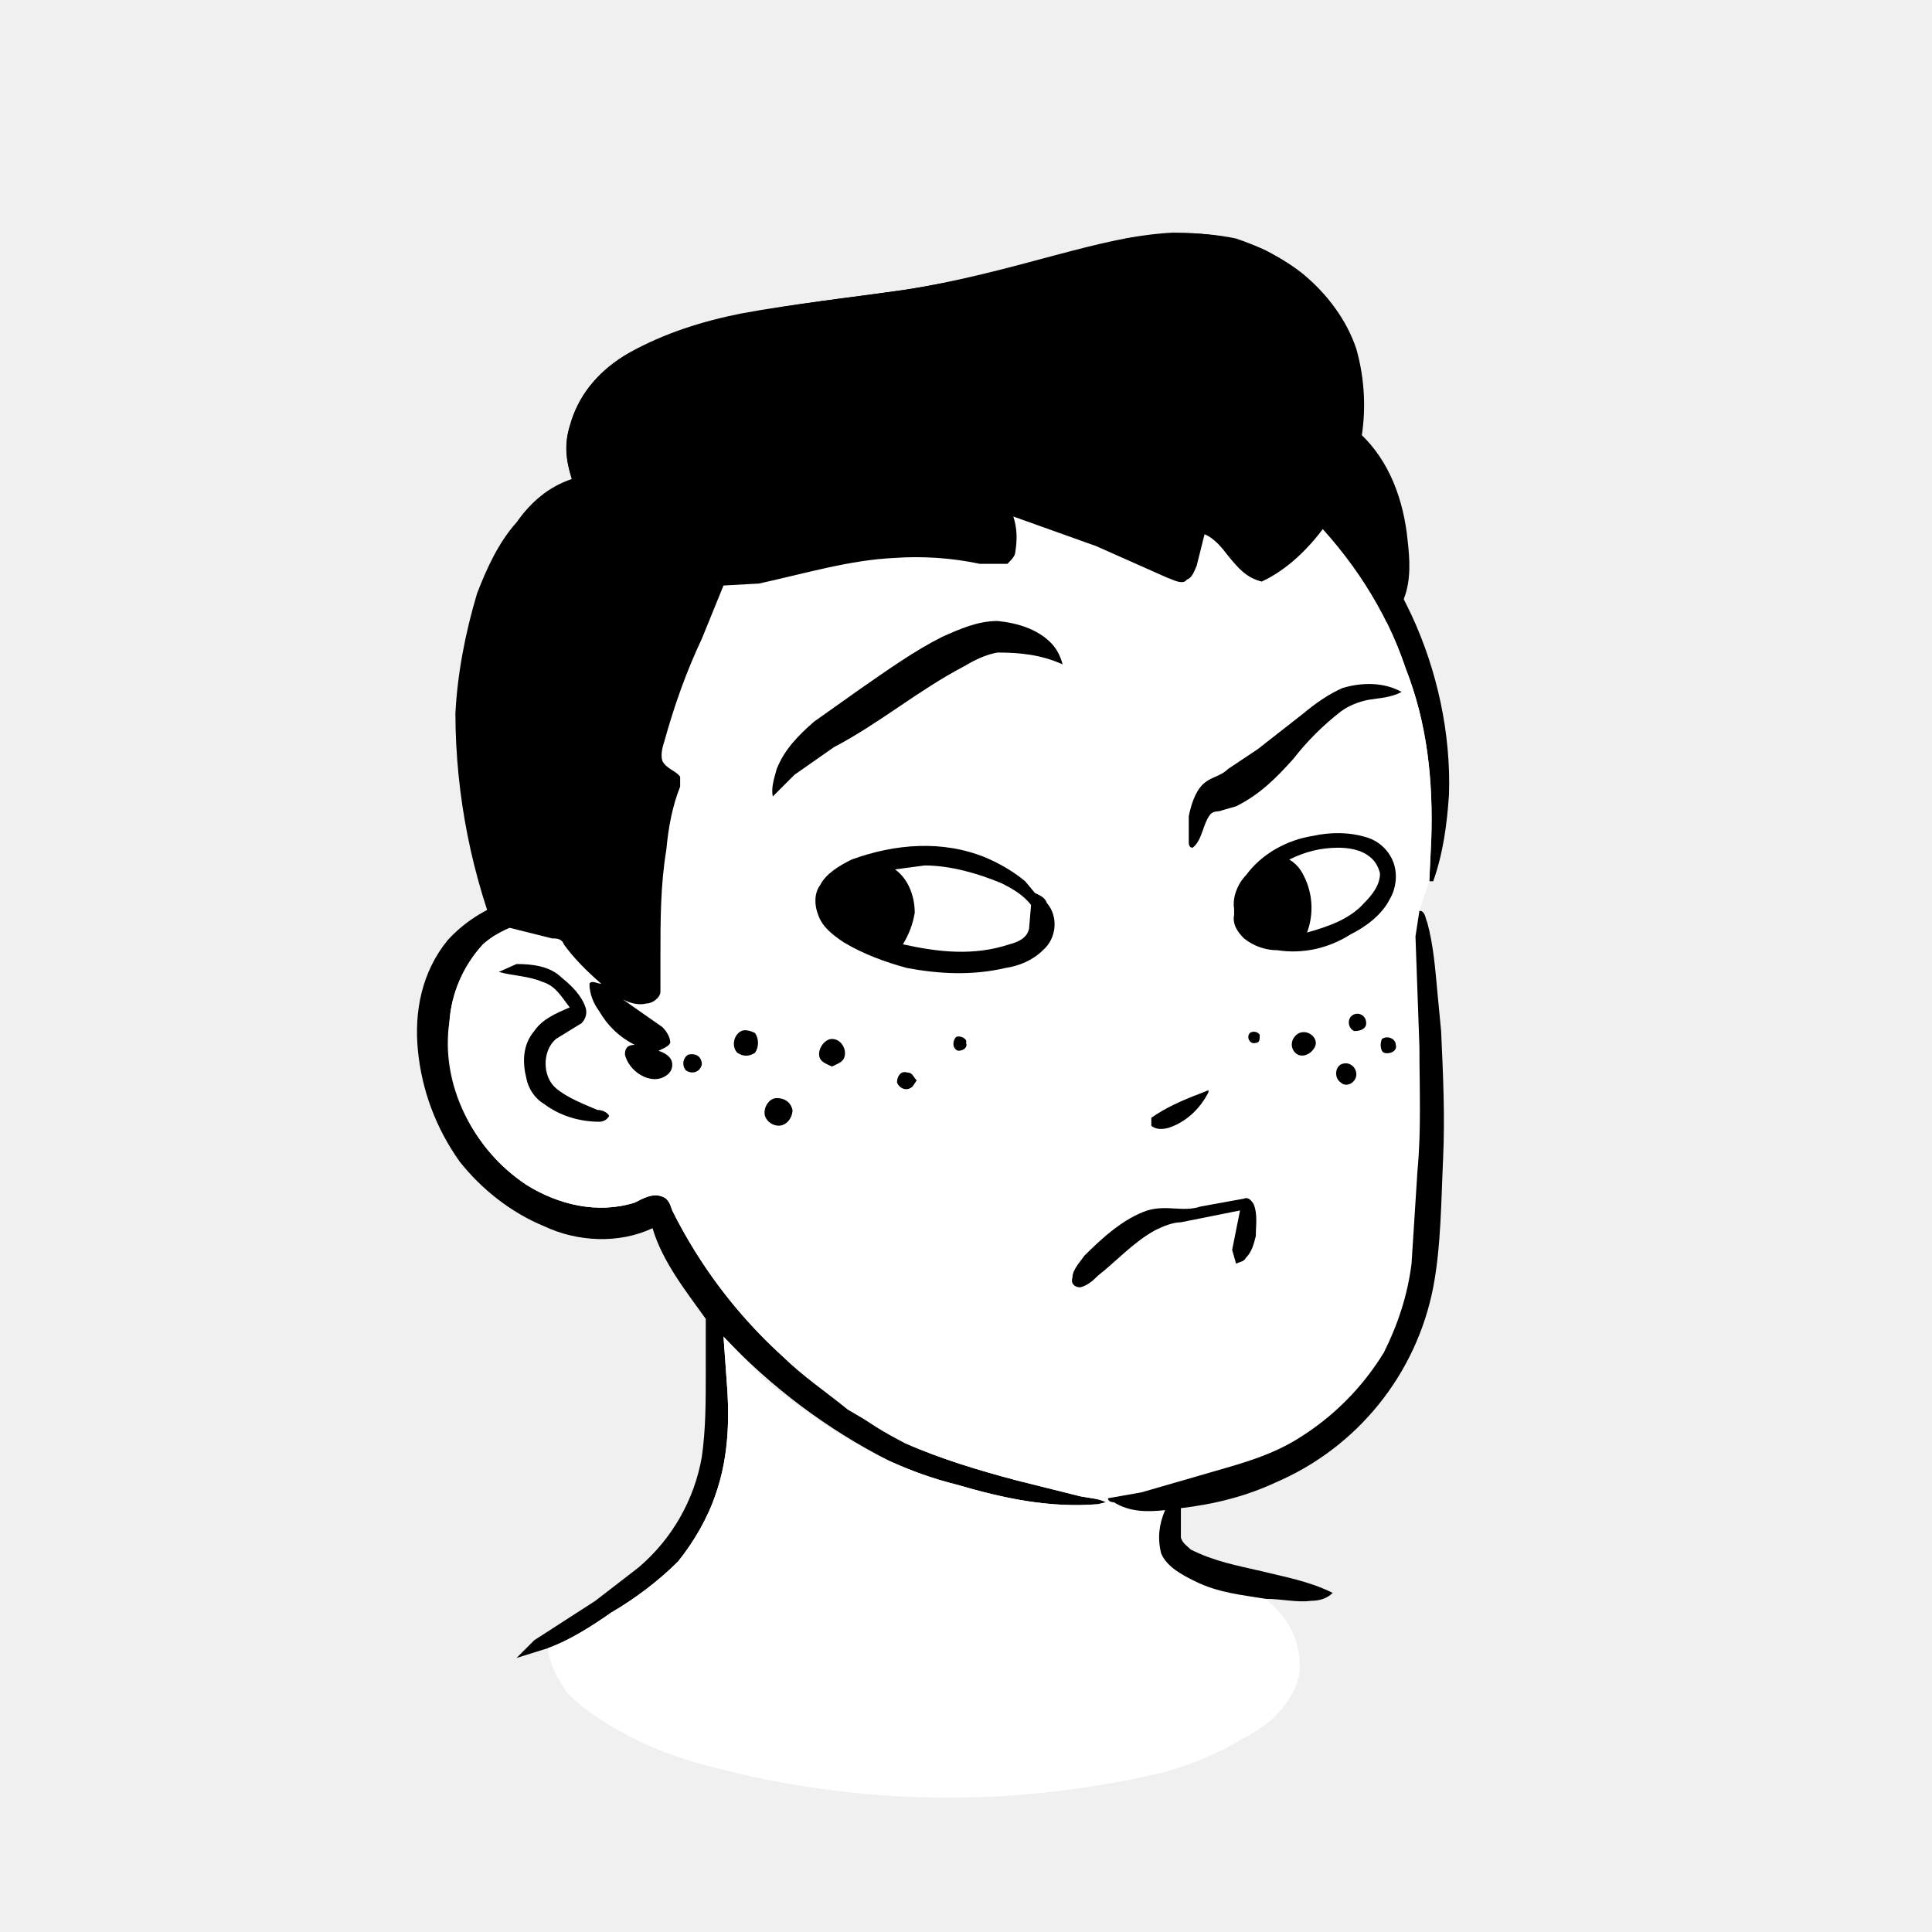
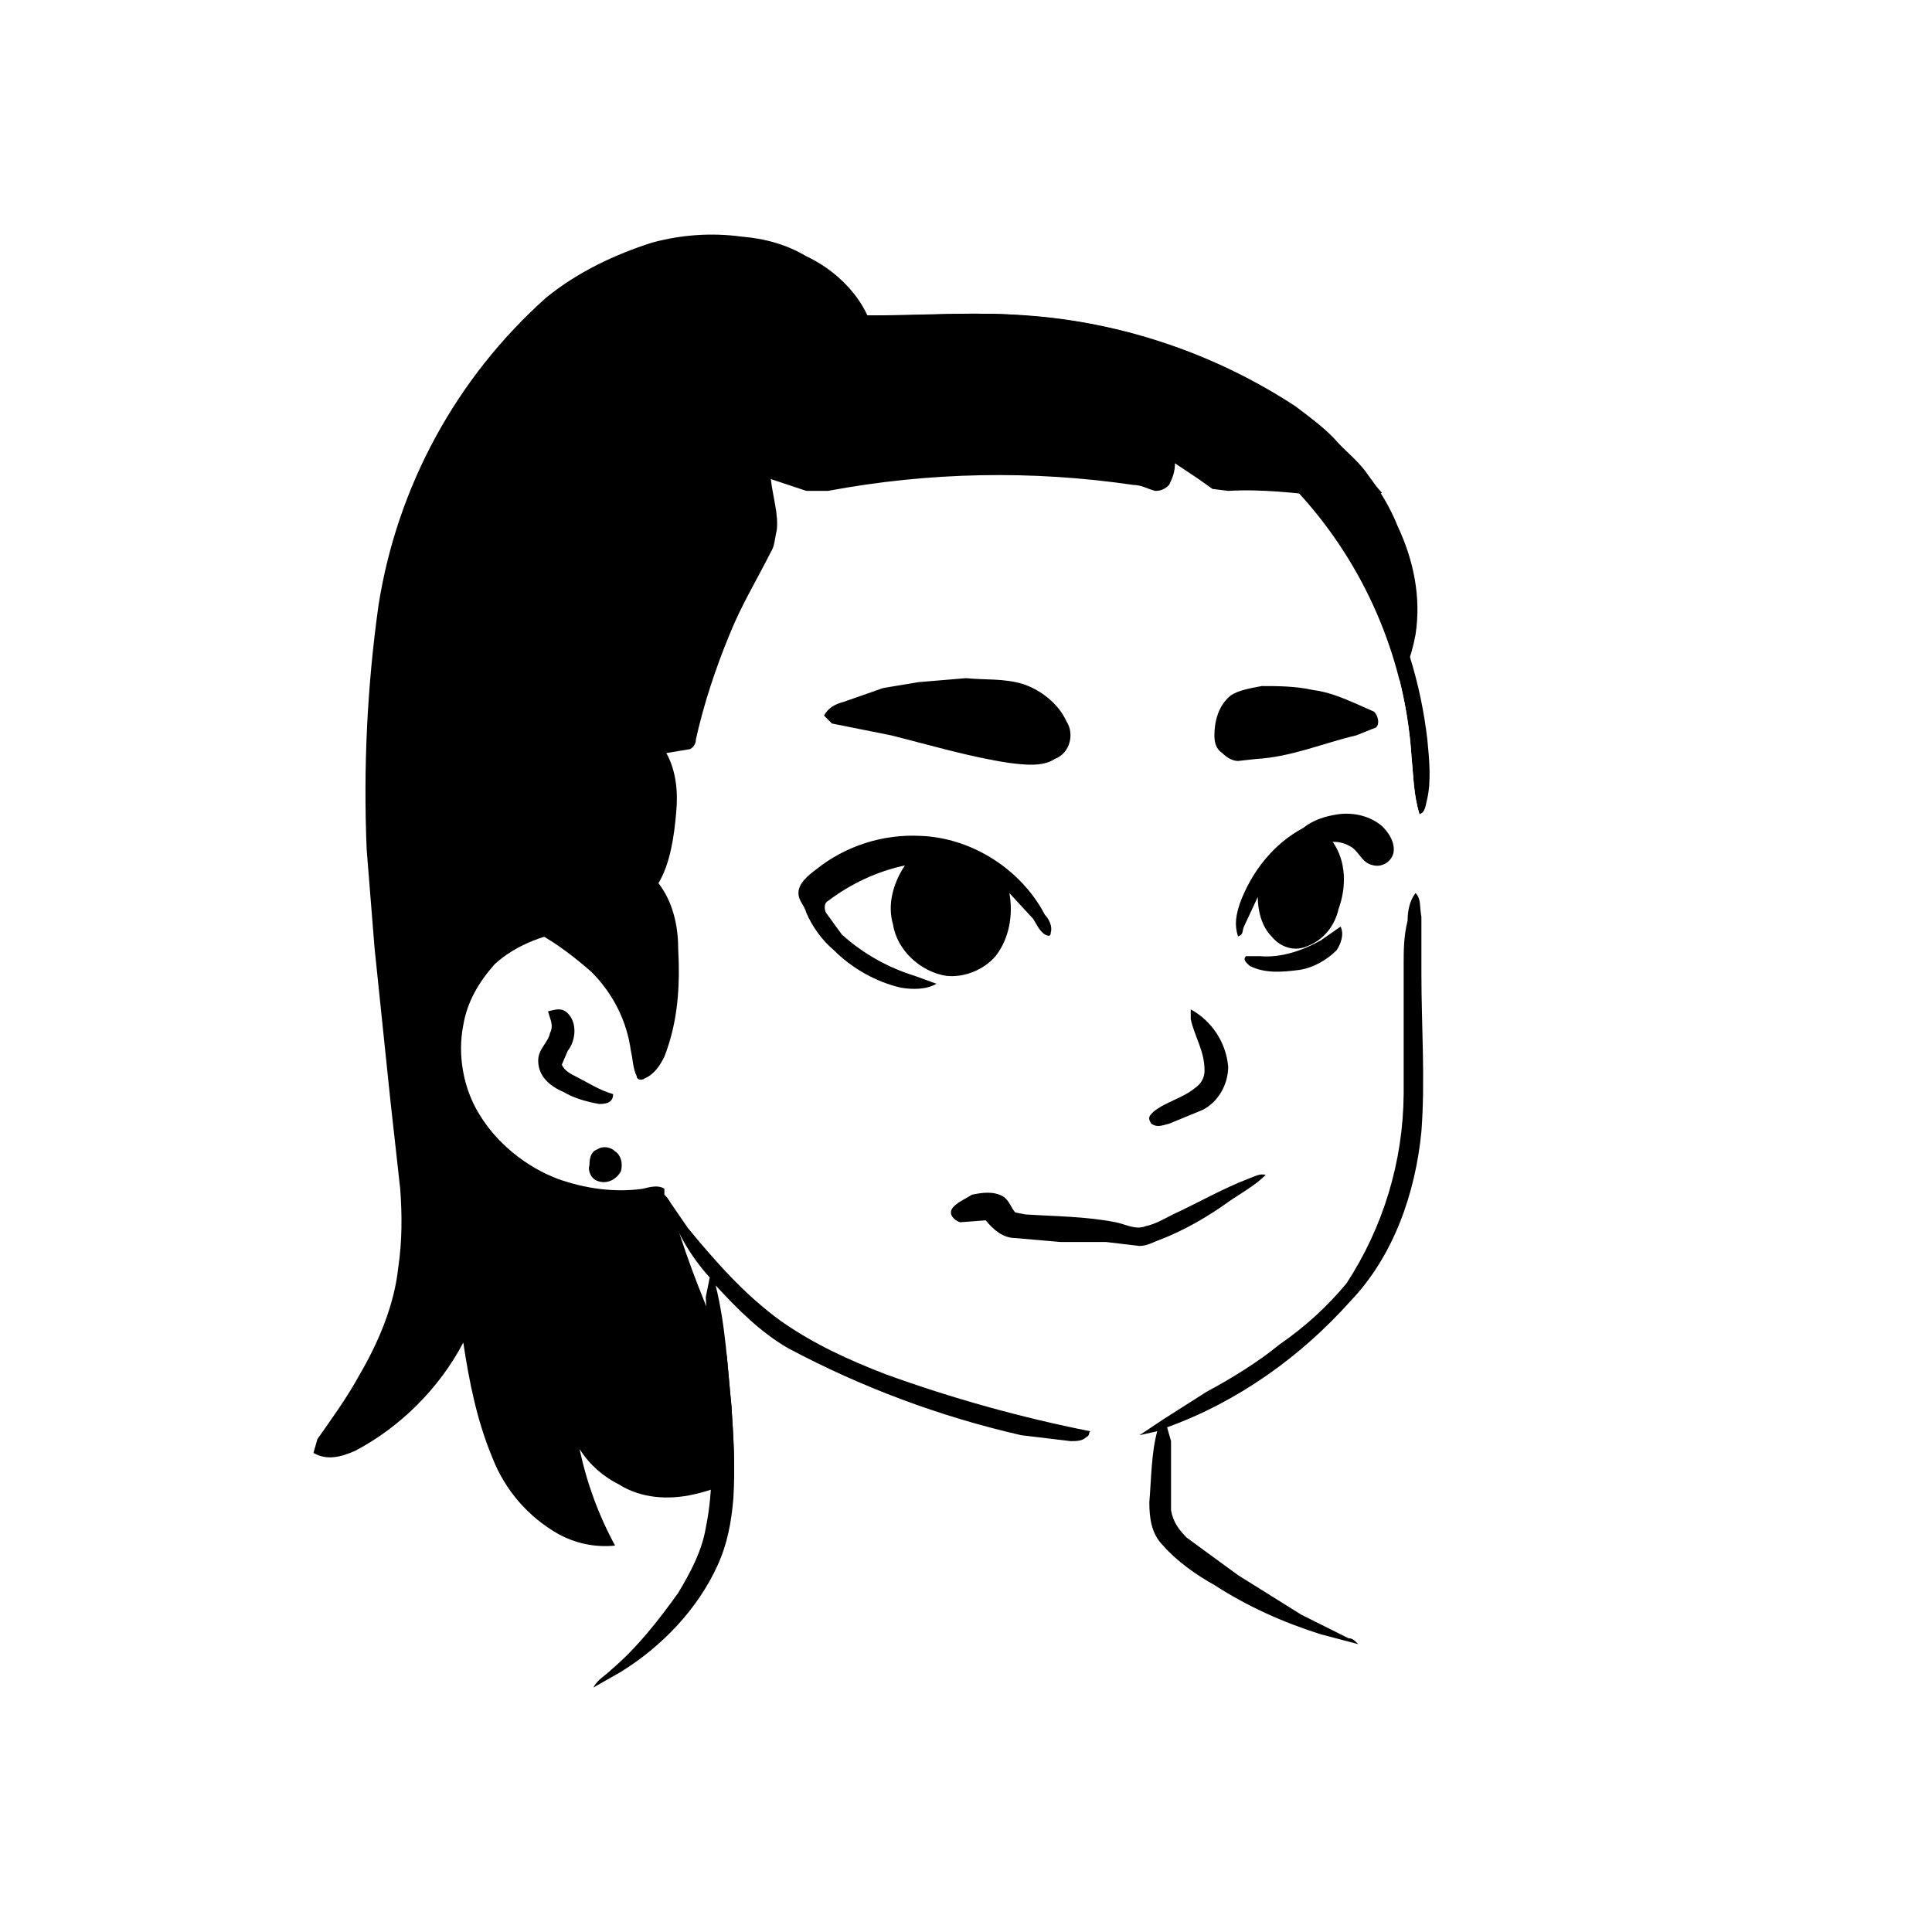
<svg xmlns="http://www.w3.org/2000/svg" viewBox="0 0 980 980" fill="none" shape-rendering="auto">
  <mask id="viewboxMask">
    <rect width="980" height="980" rx="0" ry="0" x="0" y="0" fill="#fff" />
  </mask>
  <g mask="url(#viewboxMask)">
+     <rect fill="#ffffff" width="980" height="980" x="0" y="0" />
    <g transform="translate(10 -60)">
-       <path d="M632 187c17 9 33 22 41 40 9 17 10 35 7 53 15 14 22 34 24 54 1 9 2 20-2 30-1 3-3 8-7 11l-4 1-10-8c-9-12-16-24-23-37-7 10-17 19-28 24l-6-3c-9-5-14-17-23-21l-5 18c-1 3-3 6-6 6-6-1-12-3-17-6-22-10-45-20-69-27 2 6 3 12 1 18 0 2-2 4-4 6h-14a188 188 0 0 0-69 0c-6 1-12 5-19 7l-48 20-12 26c-5 12-9 25-12 37-1 3-2 7-1 10 2 4 7 5 9 9v5c-4 10-6 22-7 33-3 16-3 33-3 49v21c0 3-3 6-7 6-4 1-8 0-12-2l19 14c3 2 5 4 5 8-1 2-4 3-6 4 3 1 5 2 6 5 2 3 1 6-2 8-5 3-12 1-16-2-2-3-5-7-5-11 1-2 3-2 5-3-6-3-10-7-15-11-11-9-25-15-37-22l-11-7-4-7a322 322 0 0 1-24-121c1-20 5-41 11-61 5-13 11-26 20-36 7-10 16-18 28-22-3-10-4-20 0-29 4-15 15-27 29-35 18-10 37-16 57-20 27-5 56-8 83-12 26-4 52-11 78-18 19-5 38-10 58-11 16 0 32 2 47 9Z" fill="#000000" />
-       <path d="M528 244c41 6 80 22 113 47 28 21 50 49 65 81 13 28 20 60 19 91-1 15-3 30-8 44h-2l1-21c1-30-2-59-13-87-10-30-28-57-50-79-42-40-98-62-156-63a243 243 0 0 0-196 94 207 207 0 0 0-40 139l2 25c8 0 19 0 25 7l-3 3-17 1c-12 1-24 5-33 13a64 64 0 0 0-17 39c-5 32 12 65 39 83 16 10 36 15 55 9 4-2 9-5 14-3 3 1 4 4 5 7a251 251 0 0 0 90 100c8 7 18 13 28 18 18 8 38 14 57 19l32 8c5 1 9 1 13 3l-4 1c-25 2-48-3-72-10-12-3-23-7-34-12a306 306 0 0 1-84-63l2 28c1 17 0 35-6 52-4 12-11 24-19 34-10 10-22 19-34 26-10 7-21 14-32 18l-16 5 9-9 31-20 22-17a95 95 0 0 0 32-56c2-14 2-28 2-43v-27c-10-14-22-29-27-46-17 8-38 7-55-1-17-7-32-19-43-33-12-17-19-36-21-56s2-40 15-56c9-10 22-18 35-21-4-14-6-29-6-44a234 234 0 0 1 83-173 249 249 0 0 1 199-55Z" fill="#000" />
-       <path d="M653 320c22 22 40 49 50 79 11 28 14 57 13 87l-1 21-5 15-2 13 2 56c0 21 1 42-1 63l-3 47c-2 16-7 31-14 45-11 18-26 33-44 44-13 8-27 12-41 16l-38 11-17 3c0 1 1 2 3 2 8 5 17 5 26 4-3 7-4 14-2 22 3 7 11 11 17 14 12 6 24 7 36 9 7 6 14 14 16 24 2 8 2 16-2 23-5 10-14 18-24 23-13 8-27 14-42 18a468 468 0 0 1-222-1c-17-4-33-9-48-17-12-6-23-13-32-22-5-7-9-14-10-23 11-4 22-11 32-18 12-7 24-16 34-26 8-10 15-22 19-34 6-17 7-35 6-52l-2-28 22 23c19 15 40 30 62 40 11 5 22 9 34 12 24 7 47 12 72 10l4-1c-4-2-8-2-13-3l-32-8c-19-5-39-11-57-19l-29-17c-11-9-23-17-33-27a251 251 0 0 1-56-74c-1-3-2-6-5-7-5-2-10 1-14 3-19 6-39 1-55-9a88 88 0 0 1-39-83c1-14 7-28 17-39 9-8 21-12 33-13l17-1 3-3c-6-7-17-7-25-7l-2-25a207 207 0 0 1 40-139 243 243 0 0 1 196-94c58 1 114 23 156 63Z" fill="#ffffff" />
-       <path d="M710 522c3 0 3 4 4 6 3 11 4 23 5 34l2 21c1 22 2 43 1 65-1 21-1 44-5 65a136 136 0 0 1-80 99c-15 7-31 11-48 13v15c1 3 3 4 5 6 12 6 23 8 36 11 12 3 24 5 36 11-3 3-7 4-11 4-7 1-15-1-23-1-12-2-24-3-36-9-6-3-14-7-17-14-2-8-1-15 2-22-9 1-18 1-26-4-2 0-3-1-3-2l17-3 38-11c14-4 28-8 41-16 18-11 33-26 44-44 7-14 12-29 14-45l3-47c2-21 1-42 1-63l-2-56 2-13ZM252 549c8 0 17 1 23 7 5 4 10 9 12 15 1 3 0 6-2 8l-13 8c-7 6-7 19 0 25 6 5 14 8 21 11 2 0 5 1 6 3-1 2-3 3-5 3-10 0-20-3-28-9-5-3-8-8-9-13-2-8-2-17 4-24 4-6 11-9 18-12-4-5-7-11-14-13-7-3-15-3-22-5l9-4Z" fill="#000" />
-       <path d="M684 485c6 2 11 7 13 13s1 13-2 18c-4 8-12 14-20 18-11 7-24 10-37 8-6 0-12-2-17-6-3-3-6-7-5-12v-3c-1-6 2-13 6-17 8-11 21-18 34-20 9-2 19-2 28 1ZM490 495c7 3 14 7 20 12l5 6c2 1 5 2 6 5 6 7 5 18-2 24-5 5-12 8-19 9-17 4-34 3-50 0-11-3-22-7-32-13-6-4-11-8-13-14-2-5-2-11 1-15 3-6 10-10 16-13 22-8 46-10 68-1Z" fill="#000000" />
-       <path d="M669 490c5 0 11 1 15 4 3 2 5 5 6 9 0 6-4 11-8 15-7 8-18 12-29 15 3-8 3-17 0-25-2-5-4-9-9-12 8-4 16-6 25-6ZM459 499c13 0 27 4 39 9 6 3 11 6 15 11l-1 12c-1 5-6 7-10 8-18 6-36 4-54 0 3-5 5-10 6-16 0-8-3-17-10-22l15-2Z" fill="#fff" />
-       <path d="M496 375c10 1 20 4 27 11 3 3 5 7 6 11-11-5-22-6-33-6-6 1-12 4-17 7-23 12-43 29-66 41l-20 14-11 11c-1-5 1-10 2-14 4-10 11-17 19-24l24-17c13-9 27-19 41-26 9-4 18-8 28-8ZM701 411c-6 3-11 3-17 4-5 1-10 3-14 6-9 7-17 15-24 24-9 10-17 18-29 24l-7 2c-2 1-4 0-6 2-4 5-4 13-9 17-2 0-2-2-2-3v-13c1-5 3-12 7-16s9-4 13-8l15-10 23-18c6-5 13-10 20-13 10-3 21-3 30 2Z" fill="#000000" />
-       <path d="M676 575c3-2 7 0 7 4 0 3-3 4-6 4-3-1-4-6-1-8ZM366 583c2-1 5 0 7 1 2 3 2 7 0 10-3 2-6 2-9 0-3-3-2-9 2-11ZM624 584c1-1 4-1 5 1 0 2 0 4-2 4-3 1-5-3-3-5ZM649 584c5-2 10 3 8 7s-7 6-10 3-2-8 2-10ZM475 586c2-1 6 1 5 3 1 2-1 4-4 4-3-1-3-5-1-7ZM691 587c3-2 7 0 7 3 1 3-3 5-6 4-2-1-2-5-1-7ZM412 587c5 0 8 6 6 10-1 2-4 3-6 4-2-1-5-2-6-4-2-4 2-10 6-10ZM339 595c4-1 7 1 7 5-1 4-5 5-8 3-2-2-2-6 1-8ZM670 600c4-2 8 1 8 5s-5 7-8 4c-3-2-3-7 0-9ZM450 604c3 0 3 2 5 4l-2 3c-3 3-7 1-8-2 0-3 2-6 5-5ZM384 617c4 0 7 2 8 6 0 4-3 8-7 8-3 0-6-2-7-5-1-4 2-9 6-9Z" fill="#000000" />
-       <path d="M603 613v1c-4 8-11 15-20 18-3 1-7 1-9-1v-4c7-5 16-9 24-12l5-2Z" fill="#000000" />
-       <path d="M621 668c2-1 4 1 5 3 2 5 1 11 1 16-1 4-2 8-5 11-1 2-3 2-5 3l-2-7 4-20-30 6c-4 0-9 2-13 4-11 6-20 16-29 23-2 2-5 5-9 6-3 0-5-2-4-5 0-4 4-8 6-11 9-9 20-19 32-23 10-3 18 1 27-2l22-4Z" fill="#000000" />
-       <path d="M617 181c12 4 24 10 34 18 12 10 22 23 27 38a105 105 0 0 1-16 90c-8 11-19 22-32 28-8-2-12-7-17-13-3-4-7-9-12-11l-4 16c-1 2-2 6-5 7-2 3-7 0-10-1l-36-16-42-15c2 6 2 12 1 18 0 2-2 4-4 6h-14c-14-3-29-4-43-3-23 1-46 8-69 13l-18 1-11 27c-8 17-14 34-19 52-1 3-2 7-1 10 2 4 7 5 9 8v5c-4 10-6 21-7 32-3 18-3 36-3 55v17c0 3-4 6-7 6-4 1-8 0-12-2l20 14c2 2 4 5 4 8-1 2-4 3-6 4 3 1 7 3 7 7s-3 6-6 7c-7 2-16-4-18-12 0-3 1-5 5-5-8-4-14-10-18-17-3-4-5-9-5-14 1-2 4 0 6 0-7-6-14-13-19-20-1-3-4-3-6-3l-24-6c-2-1-6-1-7-4l-5-17-8-43a370 370 0 0 1-1-71l7-31a118 118 0 0 1 49-59c-4-10-5-19-2-29 4-15 14-27 28-35 17-11 37-17 57-21 28-6 57-9 85-13 26-4 51-10 76-17l36-9c19-3 37-4 56 0Z" fill="#000000" />
+       <path d="M366 180c12 1 23 4 33 10 13 6 25 17 31 30 27 0 54-2 81 0a287 287 0 0 1 136 46c8 6 16 12 22 19 5 5 11 10 15 16 6 8 11 16 15 26 8 17 12 36 9 55-2 11-6 22-13 30-3 4-9 5-12 1-7-8-13-19-19-28-14-26-27-51-42-76l-16-1c-3 0-5-2-8-5l-11-8c-1 4-2 8-5 11-1 2-4 3-6 3-4-1-7-3-11-3a344 344 0 0 0-103-4 550 550 0 0 0-63 7l-18-6c1 8 4 17 3 26-1 4 0 7-2 10l-13 23-11 24c-6 16-11 32-14 48-1 2-2 5-4 6l-12 2c5 8 5 18 5 28-1 13-2 27-9 38 7 10 10 21 10 33 2 19 0 39-8 56l-7 10c2 23 6 47 13 70 7 24 17 48 27 71l17 36c1 3 3 7 1 10-2 6-6 10-11 14-7 5-15 8-24 10-13 3-27 2-38-5-8-4-15-10-20-18a180 180 0 0 0 18 49c-10 1-20-1-29-6a76 76 0 0 1-33-38c-8-19-12-39-15-59-12 23-32 43-55 55-7 3-14 5-21 1l2-7c7-10 15-21 21-32 10-17 18-36 20-55 2-13 2-27 1-40l-5-45-8-77-4-50a685 685 0 0 1 6-124 264 264 0 0 1 85-156c16-13 35-22 54-28 15-4 30-5 45-3Z" fill="#000000" />
+       <path d="M495 231a231 231 0 0 1 219 204c1 10 2 21 0 30-1 4-1 7-4 8-3-10-3-19-4-29a220 220 0 0 0-239-205c-42 4-83 19-117 44l-17 13a221 221 0 0 0-78 164c0 23 7 43 15 64h17c3 1 4 4 2 6l-6 2c-15 1-31 7-42 17-8 9-14 19-16 31-3 15 0 32 8 45 9 15 24 27 40 33 14 5 29 7 43 5 4-1 8-2 11 0v3c-5 5-11 6-18 7-16 3-33-1-47-8a86 86 0 0 1-47-58c-4-18-1-37 9-53 8-12 20-21 34-26-7-14-10-28-12-43-2-18-2-35 0-53 1-13 4-25 8-38a227 227 0 0 1 99-122c41-28 92-43 142-41Z" fill="#000" />
+       <path d="M535 244a220 220 0 0 1 171 200c1 10 1 19 4 29l-2 18v22c-3 4-4 9-4 14-2 8-2 15-2 23v65c0 21-3 42-11 61-4 13-10 24-18 35-10 12-21 22-34 31-11 9-24 17-37 24l-22 14-12 8 9-2c-3 11-3 24-4 36 0 8 1 16 7 22a235 235 0 0 0 81 45c6 7 11 16 13 25 1 9 0 18-4 27-6 10-14 18-23 24-13 10-28 17-43 22a417 417 0 0 1-217 11c-16-3-33-9-48-17-10-5-21-12-28-21-6-6-10-14-11-22-2-10 0-21 5-30 21-13 39-32 49-54 5-11 7-22 8-34 1-16 0-32-1-47-2-20-3-41-8-61 11 12 23 24 37 32 17 11 36 20 55 26 20 7 41 13 63 18l25 3c3 0 6 0 8-2 2-1 1-2 2-3l-17-2c-29-7-58-16-87-27-18-7-36-15-53-27-18-13-33-30-47-47l-11-16-1-1v-3c-3-2-7-1-11 0-14 2-29 0-43-5-16-6-31-18-40-33-8-13-11-30-8-45 2-12 8-22 16-31 11-10 27-16 42-17l6-2c2-2 1-5-2-6h-17c-8-21-15-41-15-64-1-14 2-27 5-41a221 221 0 0 1 73-123l17-13a230 230 0 0 1 185-39Z" fill="#ffffff" />
+       <path d="M708 513c3 3 2 7 3 12v29c0 26 2 54 0 80-3 31-14 63-36 86-25 28-57 51-93 64l2 7v35c1 6 4 10 8 14l26 19 32 20 24 12c2 0 3 1 5 3l-19-5c-19-6-37-14-54-25-9-5-19-12-26-20-6-6-7-14-7-22 1-12 1-25 4-36l-9 2 12-8 22-14c13-7 26-15 37-24 13-9 24-19 34-31a178 178 0 0 0 29-96v-65c0-8 0-15 2-23 0-5 1-10 4-14ZM278 574c5 5 4 14 0 19l-3 7c1 3 5 5 7 6 6 3 12 7 19 9 0 4-3 5-7 5-6-1-13-3-18-6-7-3-13-8-13-16 0-6 5-9 6-14 2-4 0-7-1-11 4-1 7-2 10 1ZM328 667l11 16c14 17 29 34 47 47 17 12 35 20 53 27a714 714 0 0 0 104 29c-1 1 0 2-2 3-2 2-5 2-8 2l-25-3a478 478 0 0 1-118-44c-14-8-26-20-37-32 5 20 6 41 8 61 1 15 2 31 1 47-1 12-3 23-8 34-10 22-28 41-49 54l-14 8c2-4 6-6 9-9 13-11 24-25 34-39 6-10 12-21 14-33 4-19 3-39 3-58l-3-59 2-10c-10-11-19-26-22-41Z" fill="#000" />
+       <g fill="#000000">
+         <path d="M669 473c8-1 16 1 22 6 3 3 6 7 6 12s-5 9-10 8c-6-1-7-6-11-9-3-2-6-3-10-3 7 10 7 23 3 34-2 9-8 16-16 19-7 3-14 0-18-5-5-5-7-13-7-20l-7 15c-1 2 0 4-3 5-2-6-1-11 1-17 6-16 17-30 32-38 5-4 11-6 18-7ZM457 484c26 1 51 17 63 40 2 2 4 6 3 9 0 2-1 2-3 1-3-2-4-5-6-8l-12-13c2 11 0 23-7 32-6 7-16 11-25 10-13-2-25-13-27-26-3-10 0-21 6-30-14 3-27 9-39 18-2 1-2 4-1 6l8 11c11 10 24 17 37 21l11 4c-5 3-12 3-18 2-13-3-25-10-34-19-6-5-11-12-14-19-1-4-4-6-4-10 0-5 5-9 9-12 15-12 34-18 53-17Z" />
+         <path d="M670 530c2 4 0 9-2 12-5 5-12 9-19 10-8 1-17 2-25-2-1-1-4-3-2-5h7c11 1 22-3 31-8l10-7Z" />
+       </g>
+       <path d="M480 404c10 1 19 0 29 3 9 3 18 10 22 19 4 6 2 16-6 19-6 4-15 3-23 2-20-3-40-9-60-14l-20-4-10-2-4-4c2-4 6-6 10-7l20-7 18-3 24-2ZM656 410c8 1 15 4 22 7l9 4c2 2 3 6 1 8l-10 4c-17 4-33 11-51 12l-9 1c-3 0-6-2-8-4-3-2-4-5-4-9 0-7 2-15 8-20 4-3 11-4 16-5 8 0 17 0 26 2Z" fill="#000000" />
+       <path d="M293 643c3-2 7-1 9 1 3 2 4 6 3 10-2 4-7 7-12 5-3-1-5-5-4-8 0-4 1-7 4-8Z" fill="#000000" />
+       <path d="M594 572a37 37 0 0 1 19 29c0 9-5 18-13 22l-17 7c-4 1-6 2-9 0-2-3-1-4 1-6 6-5 15-7 21-12 3-2 5-5 5-9 0-10-5-17-7-26v-5Z" fill="#000000" />
+       <path d="M632 656c-5 5-12 9-18 13-11 8-23 15-36 20-3 1-6 3-10 3l-17-2h-23l-23-2c-6 0-11-4-15-9l-13 1c-3-1-6-4-4-7s7-5 10-7c5-1 11-2 16 1 3 2 4 6 6 8l5 1c15 1 31 1 46 4 5 1 10 4 15 2 5-1 10-4 14-6 13-6 25-13 38-18 3-1 6-3 9-2Z" fill="#000000" />
+       <path d="M508 220a271 271 0 0 1 97 24c14 7 29 14 42 23 8 5 16 11 22 18l22 25c-9 4-18 3-27 2-17-2-34-4-51-3l-8-1-7-5-12-8c0 4-1 7-3 11-2 2-4 3-7 3-4-1-7-3-11-3a470 470 0 0 0-155 3h-11l-18-6c1 9 4 18 3 26-1 4-1 8-3 11-7 14-15 27-21 42-7 17-13 35-17 53 0 2-1 4-3 5l-12 2c5 9 6 20 5 30-1 12-3 26-9 36 7 9 10 21 10 33 1 19 0 37-7 55-2 4-5 9-10 11-1 1-4 1-4-1-2-4-2-9-3-13-2-15-9-29-20-40-8-7-17-14-26-19-6-2-11-4-16-8l-6-8c-12-32-16-67-12-101a285 285 0 0 1 37-113c10-16 22-30 35-43 10-9 20-17 31-23l14-5 32-11 19-2h43c23 0 44-2 67 0Z" fill="#000000" />
    </g>
    <g transform="translate(10 -60)" />
  </g>
</svg>
